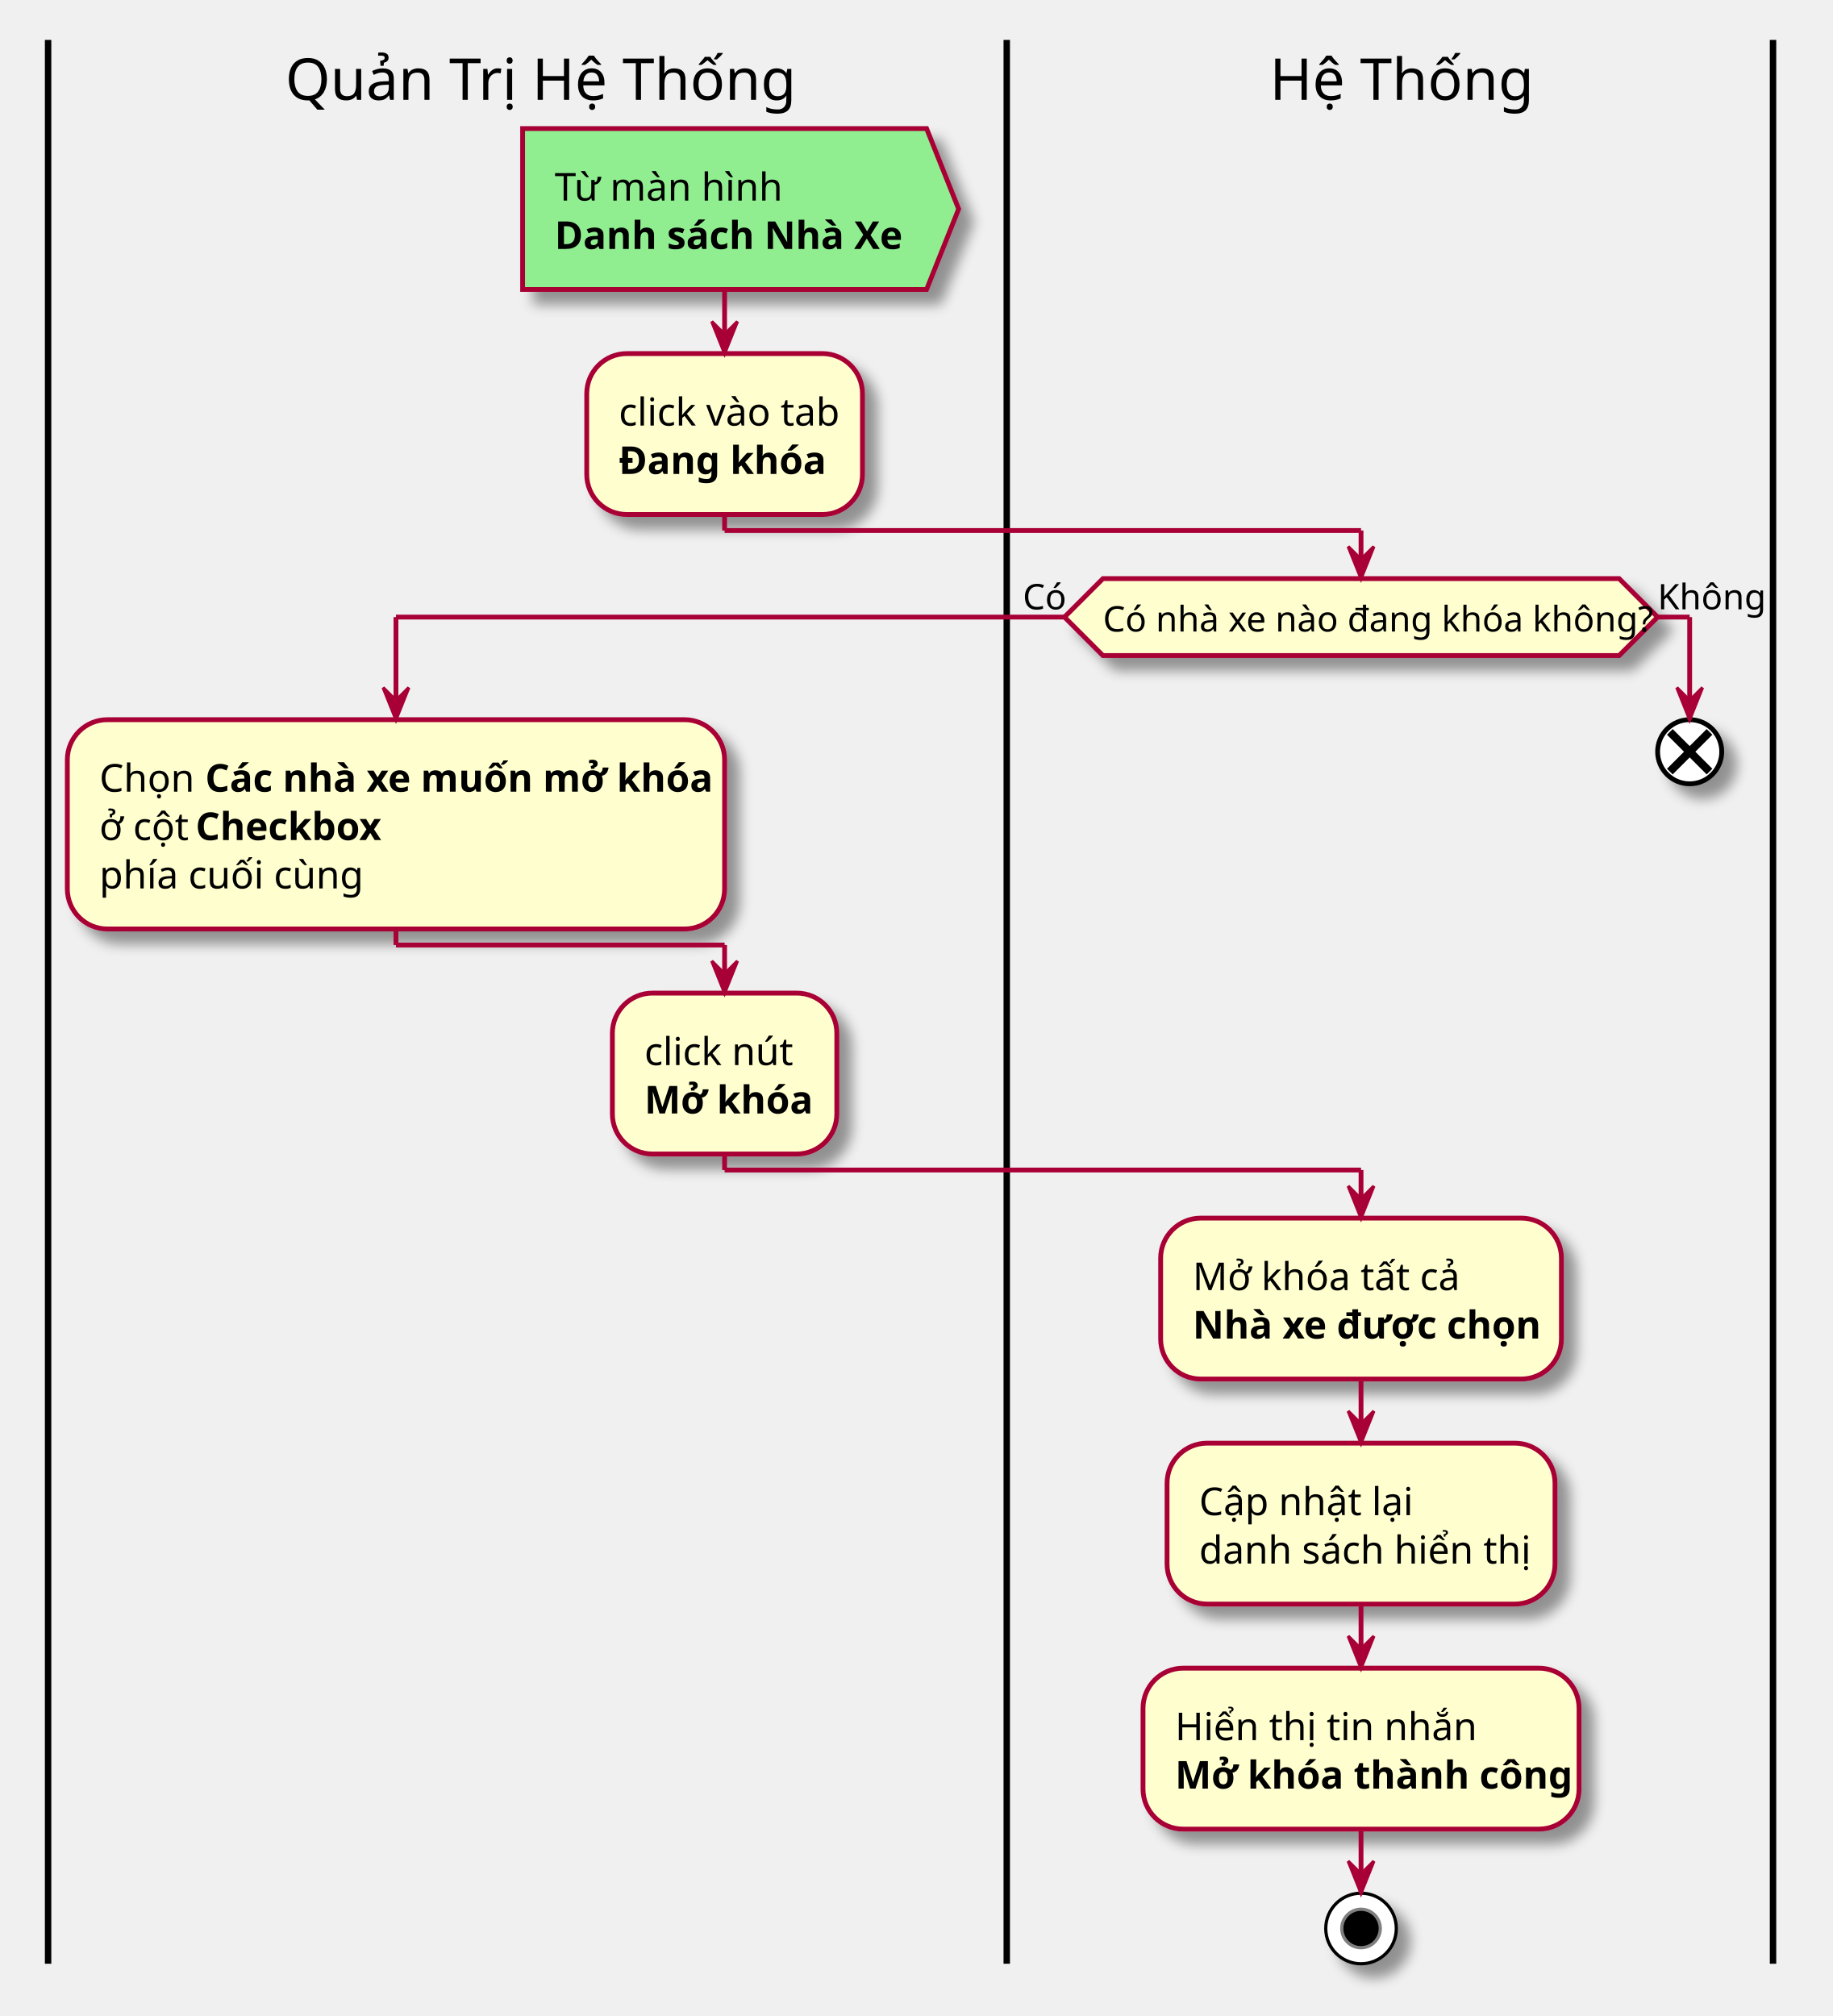
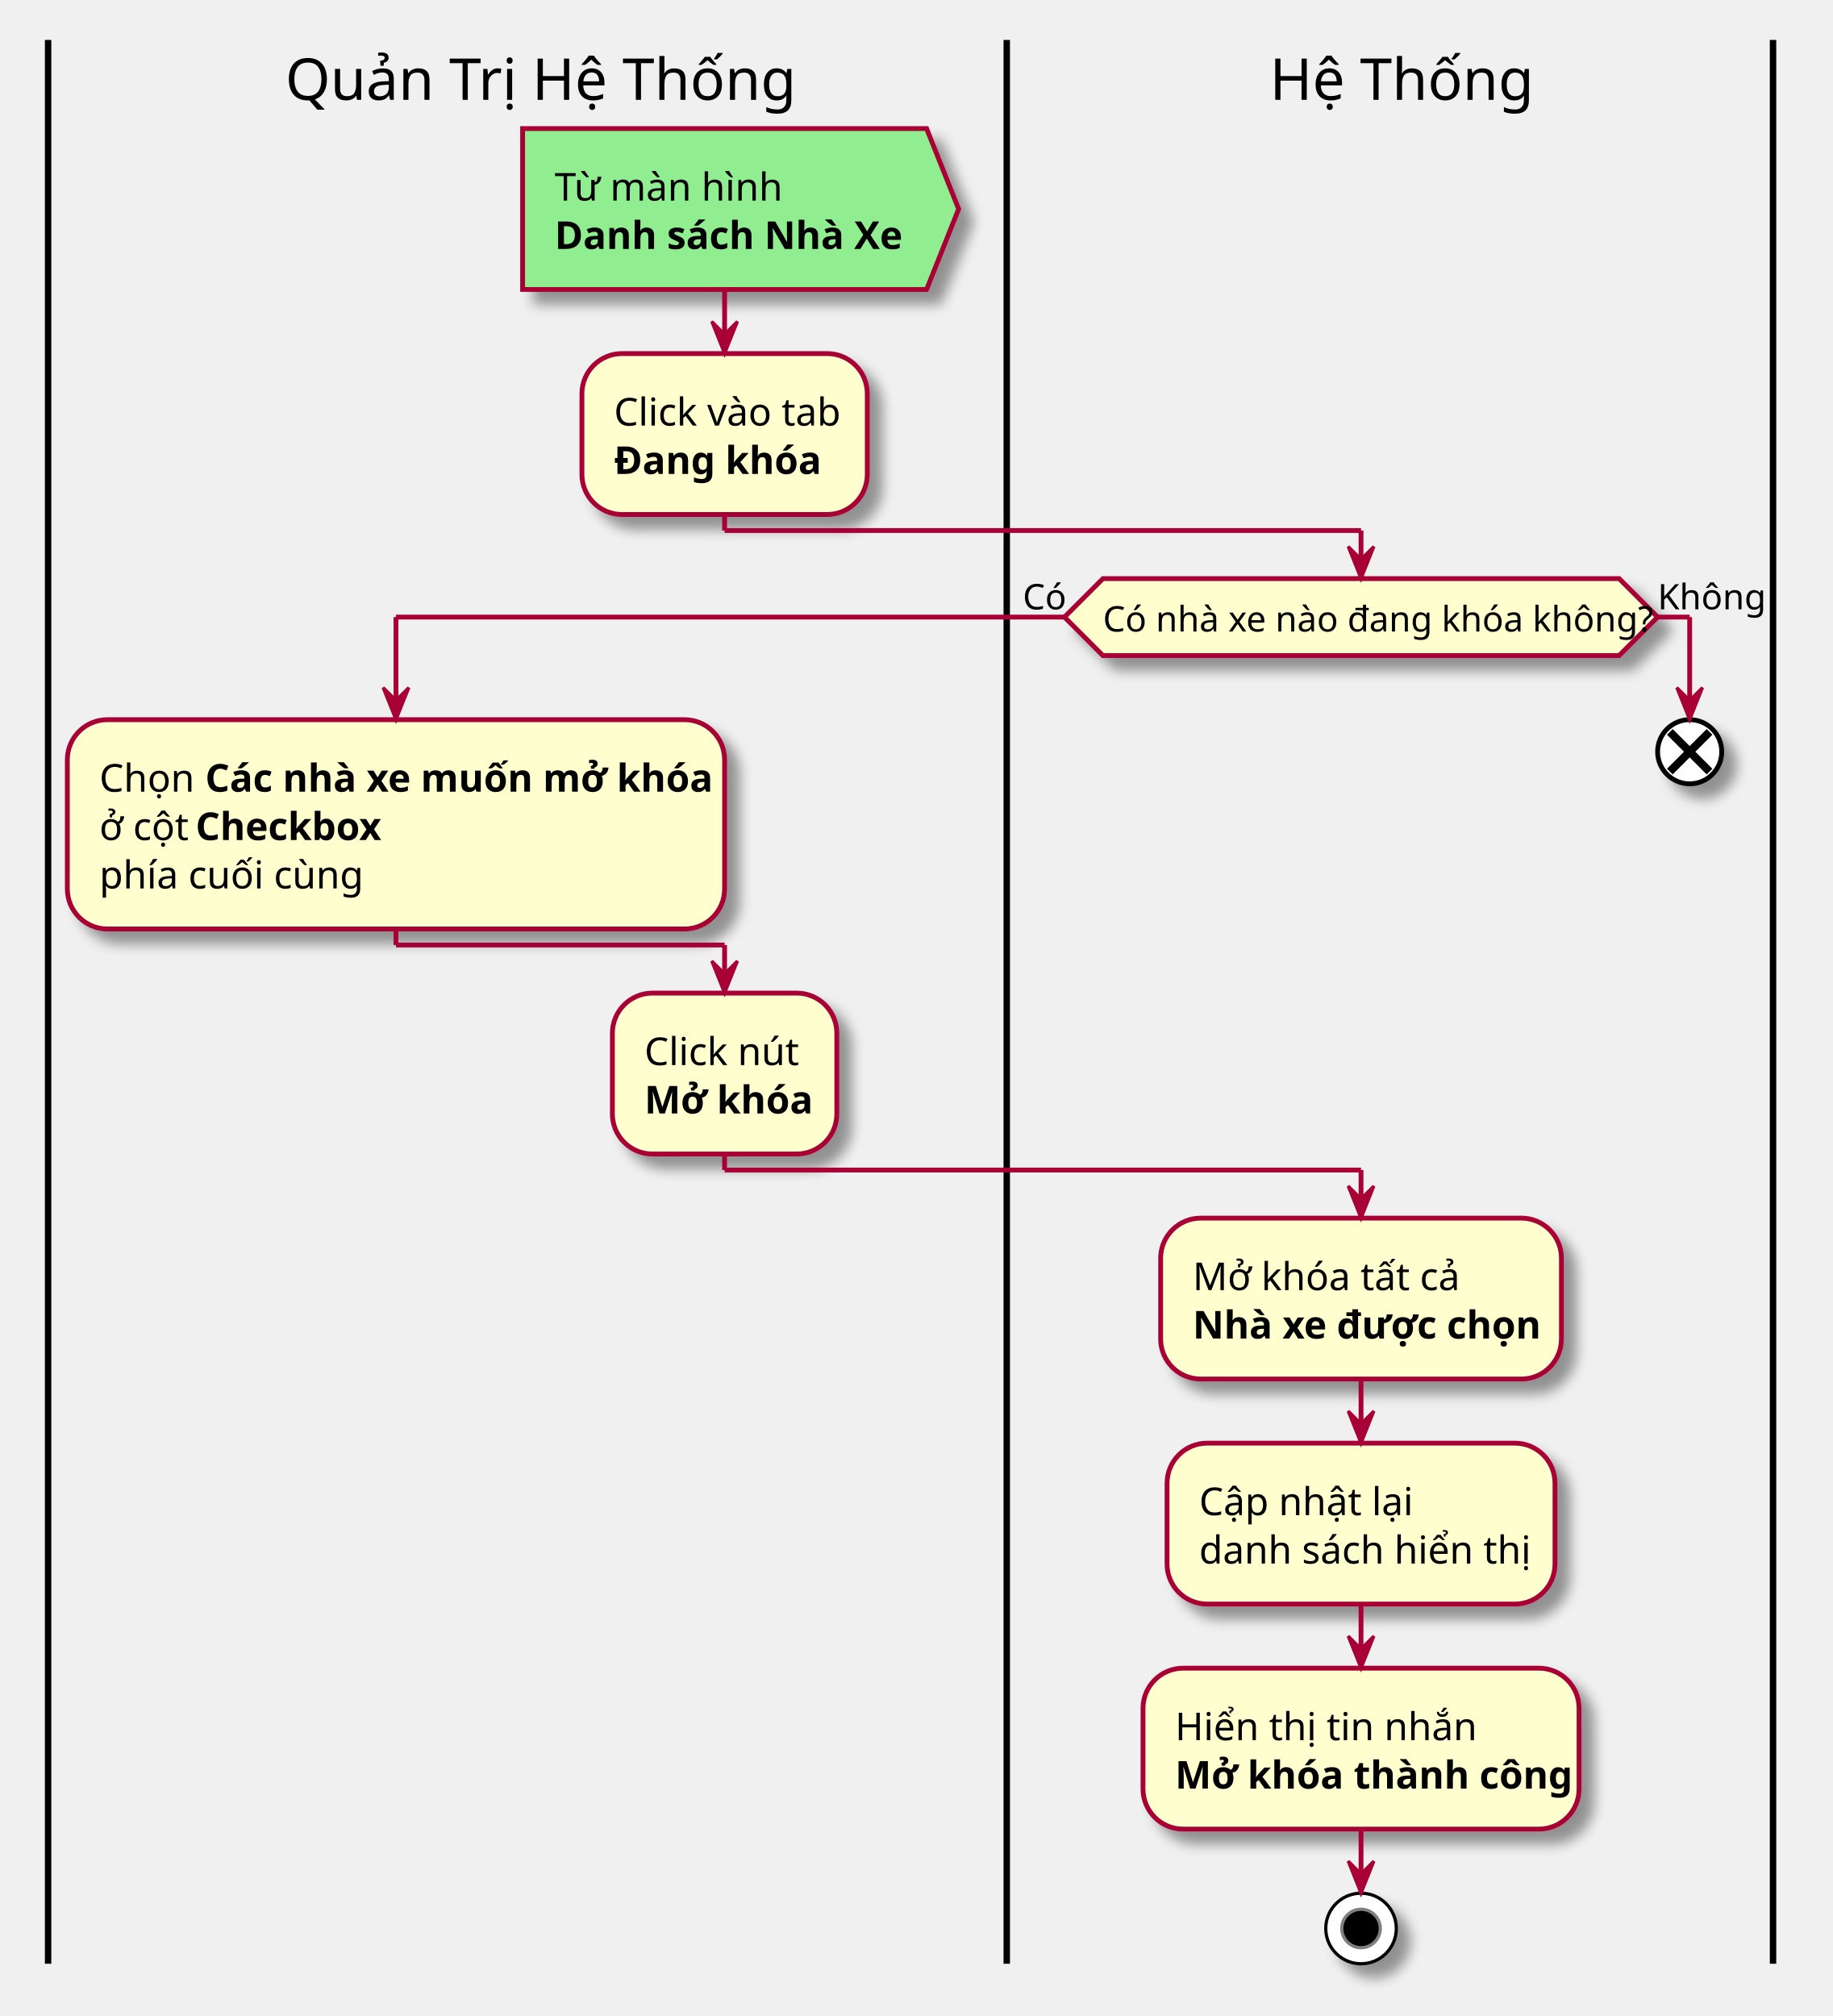
<svg xmlns="http://www.w3.org/2000/svg" contentScriptType="application/ecmascript" contentStyleType="text/css" height="1310.417px" preserveAspectRatio="none" style="width:1191px;height:1310px;" version="1.1" viewBox="0 0 1191 1310" width="1191.667px" zoomAndPan="magnify">
  <defs>
-     <filter height="300%" id="f14p2uwnlxt7d0" width="300%" x="-1" y="-1">
+     <filter height="300%" id="f14f45v2eivn3w" width="300%" x="-1" y="-1">
      <feGaussianBlur result="blurOut" stdDeviation="4.167" />
      <feColorMatrix in="blurOut" result="blurOut2" type="matrix" values="0 0 0 0 0 0 0 0 0 0 0 0 0 0 0 0 0 0 .4 0" />
      <feOffset dx="8.333" dy="8.333" in="blurOut2" result="blurOut3" />
      <feBlend in="SourceGraphic" in2="blurOut3" mode="normal" />
    </filter>
  </defs>
  <g>
-     <polygon fill="#90EE90" filter="url(#f14p2uwnlxt7d0)" points="339.583,83.533,602.083,83.533,622.917,135.811,602.083,188.09,339.583,188.09" style="stroke:#A80036;stroke-width:3.125;" />
+     <polygon fill="#90EE90" filter="url(#f14f45v2eivn3w)" points="339.583,83.533,602.083,83.533,622.917,135.811,602.083,188.09,339.583,188.09" style="stroke:#A80036;stroke-width:3.125;" />
    <text fill="#000000" font-family="sans-serif" font-size="25" lengthAdjust="spacing" textLength="145.833" x="360.417" y="130.318">Từ màn hình</text>
    <text fill="#000000" font-family="sans-serif" font-size="25" font-weight="bold" lengthAdjust="spacing" textLength="214.583" x="360.417" y="161.763">Danh sách Nhà Xe</text>
    <text fill="#000000" font-family="sans-serif" font-size="25" lengthAdjust="spacing" textLength="0" x="581.25" y="161.763" />
-     <rect fill="#FEFECE" filter="url(#f14p2uwnlxt7d0)" height="104.557" rx="26.042" ry="26.042" style="stroke:#A80036;stroke-width:3.125;" width="179.167" x="381.25" y="229.757" />
-     <text fill="#000000" font-family="sans-serif" font-size="25" lengthAdjust="spacing" textLength="137.5" x="402.083" y="276.542">click vào tab</text>
-     <text fill="#000000" font-family="sans-serif" font-size="25" font-weight="bold" lengthAdjust="spacing" textLength="127.083" x="402.083" y="307.988">Đang khóa</text>
-     <rect fill="#FEFECE" filter="url(#f14p2uwnlxt7d0)" height="136.003" rx="26.042" ry="26.042" style="stroke:#A80036;stroke-width:3.125;" width="427.083" x="43.75" y="467.647" />
+     <rect fill="#FEFECE" filter="url(#f14f45v2eivn3w)" height="104.557" rx="26.042" ry="26.042" style="stroke:#A80036;stroke-width:3.125;" width="185.417" x="378.125" y="229.757" />
+     <text fill="#000000" font-family="sans-serif" font-size="25" lengthAdjust="spacing" textLength="143.75" x="398.958" y="276.542">Click vào tab</text>
+     <text fill="#000000" font-family="sans-serif" font-size="25" font-weight="bold" lengthAdjust="spacing" textLength="127.083" x="398.958" y="307.988">Đang khóa</text>
+     <rect fill="#FEFECE" filter="url(#f14f45v2eivn3w)" height="136.003" rx="26.042" ry="26.042" style="stroke:#A80036;stroke-width:3.125;" width="427.083" x="43.75" y="467.647" />
    <text fill="#000000" font-family="sans-serif" font-size="25" lengthAdjust="spacing" textLength="62.5" x="64.583" y="514.433">Chọn</text>
    <text fill="#000000" font-family="sans-serif" font-size="25" font-weight="bold" lengthAdjust="spacing" textLength="316.667" x="133.333" y="514.433">Các nhà xe muốn mở khóa</text>
    <text fill="#000000" font-family="sans-serif" font-size="25" lengthAdjust="spacing" textLength="56.25" x="64.583" y="545.878">ở cột</text>
    <text fill="#000000" font-family="sans-serif" font-size="25" font-weight="bold" lengthAdjust="spacing" textLength="118.75" x="127.083" y="545.878">Checkbox</text>
    <text fill="#000000" font-family="sans-serif" font-size="25" lengthAdjust="spacing" textLength="166.667" x="64.583" y="577.323">phía cuối cùng</text>
-     <rect fill="#FEFECE" filter="url(#f14p2uwnlxt7d0)" height="104.557" rx="26.042" ry="26.042" style="stroke:#A80036;stroke-width:3.125;" width="145.833" x="397.917" y="645.317" />
-     <text fill="#000000" font-family="sans-serif" font-size="25" lengthAdjust="spacing" textLength="91.667" x="418.75" y="692.102">click nút</text>
+     <rect fill="#FEFECE" filter="url(#f14f45v2eivn3w)" height="104.557" rx="26.042" ry="26.042" style="stroke:#A80036;stroke-width:3.125;" width="145.833" x="397.917" y="645.317" />
+     <text fill="#000000" font-family="sans-serif" font-size="25" lengthAdjust="spacing" textLength="97.917" x="418.75" y="692.102">Click nút</text>
    <text fill="#000000" font-family="sans-serif" font-size="25" font-weight="bold" lengthAdjust="spacing" textLength="104.167" x="418.75" y="723.547">Mở khóa</text>
    <line style="stroke:#000000;stroke-width:4.167;" x1="31.25" x2="31.25" y1="25.948" y2="1276.046" />
-     <polygon fill="#FEFECE" filter="url(#f14p2uwnlxt7d0)" points="716.667,375.981,1052.083,375.981,1077.083,400.981,1052.083,425.981,716.667,425.981,691.667,400.981,716.667,375.981" style="stroke:#A80036;stroke-width:3.125;" />
+     <polygon fill="#FEFECE" filter="url(#f14f45v2eivn3w)" points="716.667,375.981,1052.083,375.981,1077.083,400.981,1052.083,425.981,716.667,425.981,691.667,400.981,716.667,375.981" style="stroke:#A80036;stroke-width:3.125;" />
    <text fill="#000000" font-family="sans-serif" font-size="22.917" lengthAdjust="spacing" textLength="335.417" x="716.667" y="410.358">Có nhà xe nào đang khóa không?</text>
    <text fill="#000000" font-family="sans-serif" font-size="22.917" lengthAdjust="spacing" textLength="27.083" x="664.583" y="395.945">Có</text>
    <text fill="#000000" font-family="sans-serif" font-size="22.917" lengthAdjust="spacing" textLength="64.583" x="1077.083" y="395.945">Không</text>
-     <ellipse cx="1097.917" cy="488.481" fill="#FFFFFF" filter="url(#f14p2uwnlxt7d0)" rx="20.833" ry="20.833" style="stroke:#000000;stroke-width:3.125;" />
+     <ellipse cx="1097.917" cy="488.481" fill="#FFFFFF" filter="url(#f14f45v2eivn3w)" rx="20.833" ry="20.833" style="stroke:#000000;stroke-width:3.125;" />
    <line style="stroke:#000000;stroke-width:5.208;" x1="1085.027" x2="1110.807" y1="475.591" y2="501.371" />
    <line style="stroke:#000000;stroke-width:5.208;" x1="1110.807" x2="1085.027" y1="475.591" y2="501.371" />
-     <rect fill="#FEFECE" filter="url(#f14p2uwnlxt7d0)" height="104.557" rx="26.042" ry="26.042" style="stroke:#A80036;stroke-width:3.125;" width="260.417" x="754.167" y="791.54" />
+     <rect fill="#FEFECE" filter="url(#f14f45v2eivn3w)" height="104.557" rx="26.042" ry="26.042" style="stroke:#A80036;stroke-width:3.125;" width="260.417" x="754.167" y="791.54" />
    <text fill="#000000" font-family="sans-serif" font-size="25" lengthAdjust="spacing" textLength="164.583" x="775" y="838.326">Mở khóa tất cả</text>
    <text fill="#000000" font-family="sans-serif" font-size="25" font-weight="bold" lengthAdjust="spacing" textLength="218.75" x="775" y="869.771">Nhà xe được chọn</text>
-     <rect fill="#FEFECE" filter="url(#f14p2uwnlxt7d0)" height="104.557" rx="26.042" ry="26.042" style="stroke:#A80036;stroke-width:3.125;" width="252.083" x="758.333" y="937.764" />
+     <rect fill="#FEFECE" filter="url(#f14f45v2eivn3w)" height="104.557" rx="26.042" ry="26.042" style="stroke:#A80036;stroke-width:3.125;" width="252.083" x="758.333" y="937.764" />
    <text fill="#000000" font-family="sans-serif" font-size="25" lengthAdjust="spacing" textLength="137.5" x="779.167" y="984.55">Cập nhật lại</text>
    <text fill="#000000" font-family="sans-serif" font-size="25" lengthAdjust="spacing" textLength="210.417" x="779.167" y="1015.995">danh sách hiển thị</text>
-     <rect fill="#FEFECE" filter="url(#f14p2uwnlxt7d0)" height="104.557" rx="26.042" ry="26.042" style="stroke:#A80036;stroke-width:3.125;" width="283.333" x="742.708" y="1083.988" />
+     <rect fill="#FEFECE" filter="url(#f14f45v2eivn3w)" height="104.557" rx="26.042" ry="26.042" style="stroke:#A80036;stroke-width:3.125;" width="283.333" x="742.708" y="1083.988" />
    <text fill="#000000" font-family="sans-serif" font-size="25" lengthAdjust="spacing" textLength="185.417" x="763.542" y="1130.774">Hiển thị tin nhắn</text>
    <text fill="#000000" font-family="sans-serif" font-size="25" font-weight="bold" lengthAdjust="spacing" textLength="241.667" x="763.542" y="1162.219">Mở khóa thành công</text>
-     <ellipse cx="884.375" cy="1253.129" fill="#FFFFFF" filter="url(#f14p2uwnlxt7d0)" rx="22.917" ry="22.917" style="stroke:#000000;stroke-width:2.083;" />
+     <ellipse cx="884.375" cy="1253.129" fill="#FFFFFF" filter="url(#f14f45v2eivn3w)" rx="22.917" ry="22.917" style="stroke:#000000;stroke-width:2.083;" />
    <ellipse cx="884.375" cy="1253.129" fill="#000000" rx="12.5" ry="12.5" style="stroke:#7F7F7F;stroke-width:2.083;" />
    <line style="stroke:#000000;stroke-width:4.167;" x1="654.167" x2="654.167" y1="25.948" y2="1276.046" />
    <line style="stroke:#000000;stroke-width:4.167;" x1="1152.083" x2="1152.083" y1="25.948" y2="1276.046" />
    <line style="stroke:#A80036;stroke-width:3.125;" x1="470.833" x2="470.833" y1="188.09" y2="229.757" />
    <polygon fill="#A80036" points="462.5,208.923,470.833,229.757,479.167,208.923,470.833,217.257" style="stroke:#A80036;stroke-width:2.083;" />
    <line style="stroke:#A80036;stroke-width:3.125;" x1="1077.083" x2="1097.917" y1="400.981" y2="400.981" />
    <line style="stroke:#A80036;stroke-width:3.125;" x1="1097.917" x2="1097.917" y1="400.981" y2="467.647" />
    <polygon fill="#A80036" points="1089.583,446.814,1097.917,467.647,1106.25,446.814,1097.917,455.147" style="stroke:#A80036;stroke-width:2.083;" />
    <line style="stroke:#A80036;stroke-width:3.125;" x1="884.375" x2="884.375" y1="896.098" y2="937.764" />
    <polygon fill="#A80036" points="876.042,916.931,884.375,937.764,892.708,916.931,884.375,925.264" style="stroke:#A80036;stroke-width:2.083;" />
    <line style="stroke:#A80036;stroke-width:3.125;" x1="884.375" x2="884.375" y1="1042.322" y2="1083.988" />
    <polygon fill="#A80036" points="876.042,1063.155,884.375,1083.988,892.708,1063.155,884.375,1071.488" style="stroke:#A80036;stroke-width:2.083;" />
    <line style="stroke:#A80036;stroke-width:3.125;" x1="884.375" x2="884.375" y1="1188.546" y2="1230.212" />
    <polygon fill="#A80036" points="876.042,1209.379,884.375,1230.212,892.708,1209.379,884.375,1217.712" style="stroke:#A80036;stroke-width:2.083;" />
    <line style="stroke:#A80036;stroke-width:3.125;" x1="691.667" x2="257.292" y1="400.981" y2="400.981" />
    <line style="stroke:#A80036;stroke-width:3.125;" x1="257.292" x2="257.292" y1="400.981" y2="467.647" />
    <polygon fill="#A80036" points="248.958,446.814,257.292,467.647,265.625,446.814,257.292,455.147" style="stroke:#A80036;stroke-width:2.083;" />
    <line style="stroke:#A80036;stroke-width:3.125;" x1="257.292" x2="257.292" y1="603.65" y2="614.067" />
    <line style="stroke:#A80036;stroke-width:3.125;" x1="257.292" x2="470.833" y1="614.067" y2="614.067" />
    <line style="stroke:#A80036;stroke-width:3.125;" x1="470.833" x2="470.833" y1="614.067" y2="645.317" />
    <polygon fill="#A80036" points="462.5,624.483,470.833,645.317,479.167,624.483,470.833,632.817" style="stroke:#A80036;stroke-width:2.083;" />
    <line style="stroke:#A80036;stroke-width:3.125;" x1="470.833" x2="470.833" y1="334.314" y2="344.731" />
    <line style="stroke:#A80036;stroke-width:3.125;" x1="470.833" x2="884.375" y1="344.731" y2="344.731" />
    <line style="stroke:#A80036;stroke-width:3.125;" x1="884.375" x2="884.375" y1="344.731" y2="375.981" />
    <polygon fill="#A80036" points="876.042,355.147,884.375,375.981,892.708,355.147,884.375,363.481" style="stroke:#A80036;stroke-width:2.083;" />
    <line style="stroke:#A80036;stroke-width:3.125;" x1="470.833" x2="470.833" y1="749.874" y2="760.29" />
    <line style="stroke:#A80036;stroke-width:3.125;" x1="470.833" x2="884.375" y1="760.29" y2="760.29" />
    <line style="stroke:#A80036;stroke-width:3.125;" x1="884.375" x2="884.375" y1="760.29" y2="791.54" />
    <polygon fill="#A80036" points="876.042,770.707,884.375,791.54,892.708,770.707,884.375,779.04" style="stroke:#A80036;stroke-width:2.083;" />
    <text fill="#000000" font-family="sans-serif" font-size="37.5" lengthAdjust="spacing" textLength="325" x="185.417" y="64.876">Quản Trị Hệ Thống</text>
    <text fill="#000000" font-family="sans-serif" font-size="37.5" lengthAdjust="spacing" textLength="166.667" x="825" y="64.876">Hệ Thống</text>
  </g>
</svg>
